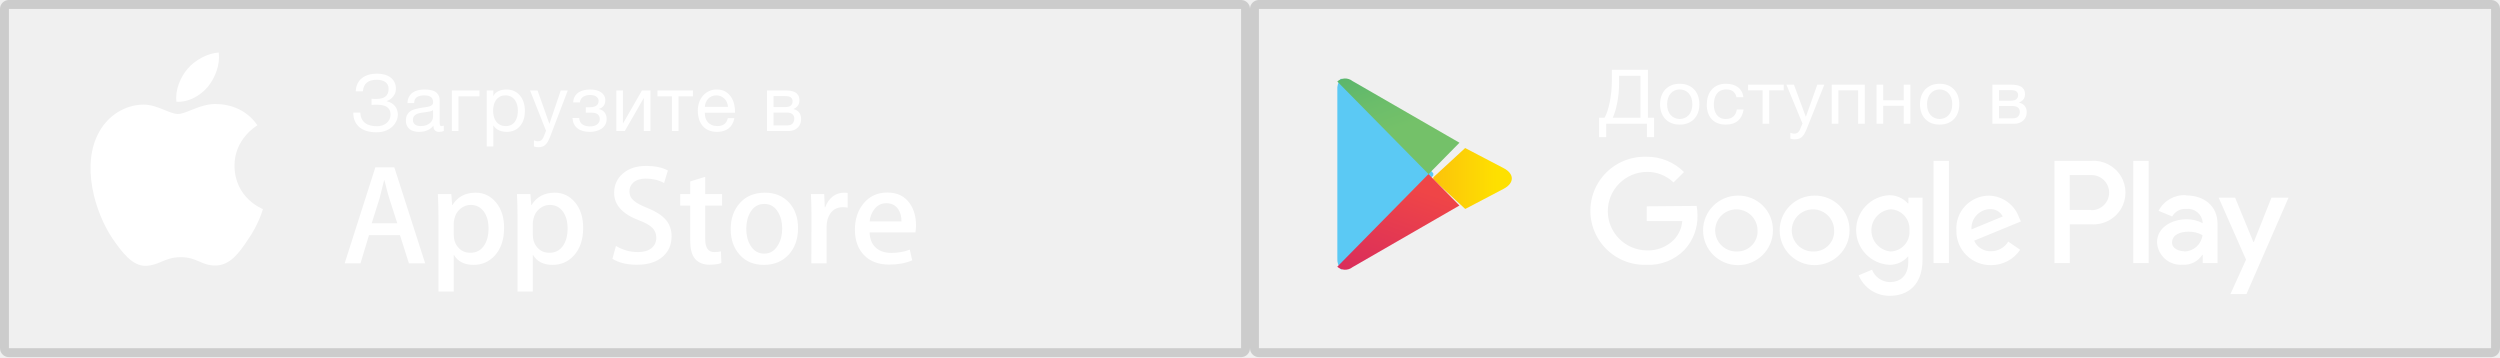
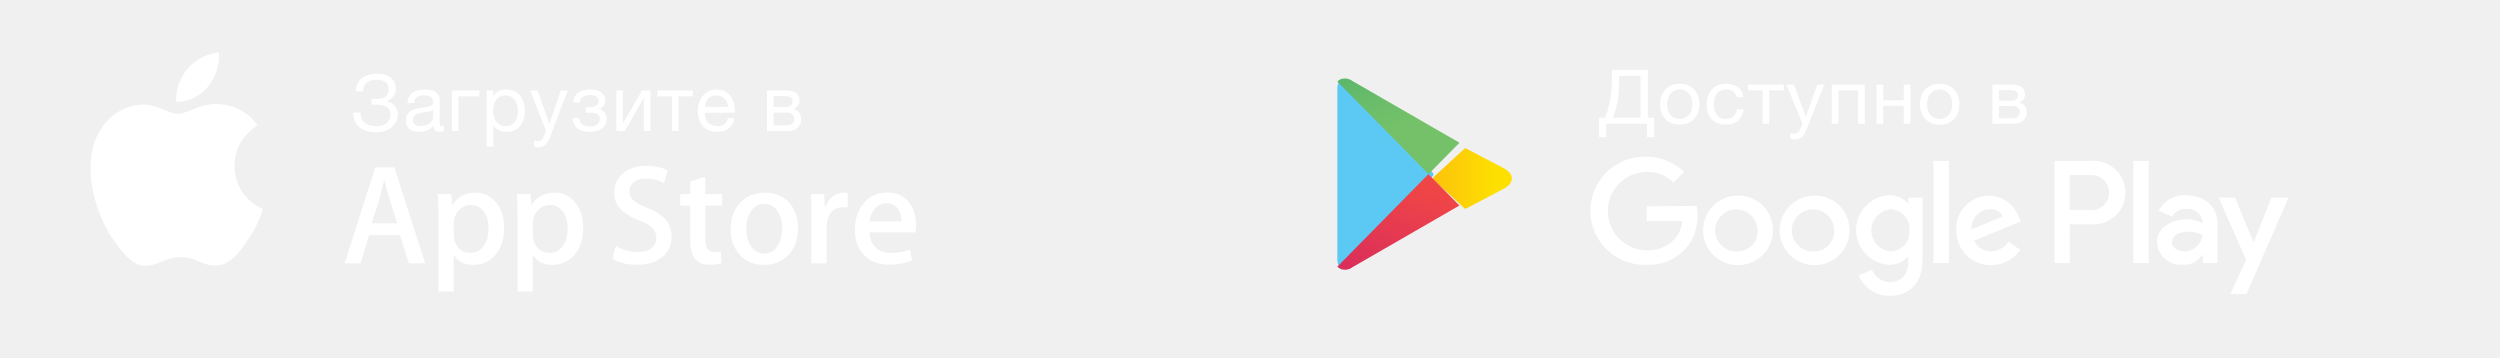
<svg xmlns="http://www.w3.org/2000/svg" width="280" height="40" viewBox="0 0 280 40" fill="none">
-   <rect x="140.5" y="0.5" width="139" height="39" rx="0.5" stroke="#CCCCCC" />
  <path fill-rule="evenodd" clip-rule="evenodd" d="M184.437 23.108V24.757H188.414C188.351 25.534 188.027 26.267 187.493 26.838C186.689 27.653 185.575 28.092 184.428 28.047C182.013 28.011 180.074 26.052 180.074 23.649C180.074 21.246 182.013 19.288 184.428 19.252C185.549 19.234 186.631 19.659 187.437 20.433L188.607 19.27C187.507 18.162 186.002 17.544 184.437 17.557C182.209 17.473 180.113 18.607 178.975 20.514C177.836 22.421 177.836 24.795 178.975 26.702C180.113 28.609 182.209 29.744 184.437 29.66C186.031 29.731 187.579 29.113 188.681 27.964C189.645 26.909 190.16 25.523 190.117 24.098C190.12 23.751 190.089 23.404 190.025 23.063L184.437 23.108ZM194.646 21.908C192.487 21.914 190.74 23.659 190.744 25.808C190.747 27.957 192.5 29.697 194.659 29.695C196.819 29.694 198.568 27.951 198.569 25.802C198.584 24.761 198.173 23.759 197.432 23.025C196.691 22.291 195.682 21.888 194.636 21.908H194.646ZM199.323 25.814C199.316 23.666 201.058 21.918 203.217 21.908C204.262 21.888 205.271 22.291 206.012 23.026C206.753 23.759 207.163 24.761 207.148 25.802C207.148 27.95 205.4 29.692 203.241 29.695C201.083 29.699 199.329 27.962 199.323 25.814ZM200.908 26.827C201.329 27.703 202.244 28.234 203.216 28.166C203.827 28.152 204.407 27.893 204.823 27.448C205.239 27.003 205.456 26.409 205.426 25.802C205.423 24.832 204.825 23.962 203.917 23.608C203.009 23.254 201.976 23.488 201.312 24.199C200.648 24.91 200.488 25.952 200.908 26.827ZM192.332 26.834C192.755 27.709 193.673 28.237 194.646 28.166H194.636C195.247 28.152 195.827 27.893 196.243 27.448C196.66 27.003 196.877 26.409 196.847 25.802C196.844 24.831 196.244 23.96 195.335 23.607C194.426 23.254 193.393 23.491 192.73 24.203C192.067 24.915 191.909 25.959 192.332 26.834ZM222.798 21.909C224.324 21.965 225.657 22.953 226.149 24.391L226.341 24.803L221.103 26.956C221.432 27.7 222.184 28.169 223 28.138C223.788 28.14 224.519 27.73 224.924 27.058L226.259 27.974C225.533 29.056 224.308 29.703 223 29.696C221.96 29.712 220.959 29.305 220.226 28.571C219.493 27.837 219.092 26.837 219.115 25.803C219.051 24.792 219.411 23.8 220.109 23.062C220.806 22.325 221.78 21.907 222.798 21.909ZM220.808 25.692C220.77 25.119 220.966 24.556 221.351 24.128C221.735 23.701 222.276 23.446 222.852 23.42C223.459 23.381 224.032 23.705 224.307 24.244L220.809 25.692H220.808ZM218.278 29.467H216.556H216.555V18.015H218.278V29.467ZM213.739 22.779H213.675C213.15 22.195 212.4 21.862 211.613 21.862C209.525 21.966 207.886 23.681 207.886 25.761C207.886 27.841 209.525 29.555 211.613 29.659C212.402 29.672 213.157 29.336 213.675 28.742H213.729V29.302C213.729 30.795 212.928 31.593 211.64 31.593C210.762 31.572 209.984 31.025 209.67 30.208L208.17 30.831C208.747 32.23 210.12 33.14 211.64 33.131C213.656 33.131 215.322 31.95 215.322 29.072V22.138H213.739V22.778V22.779ZM211.766 28.166L211.769 28.166H211.759L211.766 28.166ZM213.317 27.431C212.922 27.876 212.362 28.141 211.766 28.166C210.537 28.056 209.595 27.031 209.595 25.802C209.595 24.573 210.539 23.547 211.769 23.438C212.364 23.469 212.921 23.737 213.314 24.182C213.708 24.627 213.904 25.211 213.858 25.802C213.909 26.395 213.714 26.984 213.317 27.431ZM234.212 18.015H230.097V29.467H231.819V25.124H234.222C235.558 25.218 236.835 24.561 237.531 23.423C238.228 22.285 238.228 20.855 237.531 19.716C236.835 18.578 235.558 17.921 234.222 18.015H234.212ZM231.81 23.511H234.212L234.249 23.54C235.34 23.54 236.224 22.66 236.224 21.574C236.224 20.489 235.34 19.609 234.249 19.609H231.81V23.511ZM244.827 21.862C243.546 21.786 242.342 22.474 241.761 23.613L243.289 24.245C243.597 23.681 244.212 23.35 244.854 23.401C245.296 23.35 245.74 23.477 246.086 23.755C246.432 24.032 246.652 24.437 246.696 24.877V24.996C246.143 24.704 245.526 24.553 244.9 24.556C243.253 24.556 241.586 25.472 241.586 27.131C241.619 27.845 241.941 28.516 242.479 28.99C243.016 29.465 243.724 29.703 244.44 29.65C245.324 29.713 246.171 29.291 246.65 28.55H246.705V29.467H248.362V25.06C248.362 23.054 246.834 21.89 244.873 21.89L244.827 21.862ZM243.272 27.167C243.272 27.855 244.054 28.138 244.615 28.138L244.661 28.166C245.699 28.141 246.559 27.359 246.677 26.333C246.2 26.068 245.659 25.935 245.112 25.949C244.247 25.949 243.272 26.25 243.272 27.167ZM254.401 22.138L252.431 27.102H252.376L250.332 22.138H248.491L251.556 29.082L249.807 32.939H251.602L256.316 22.138H254.401ZM240.648 29.467H238.927V18.015H240.648V29.467Z" fill="white" />
  <path d="M150.149 8.85C149.873 9.197 149.741 9.643 149.782 10.092V28.95C149.756 29.386 149.893 29.815 150.165 30.151L150.223 30.211L160.526 19.65V19.401L150.206 8.79L150.149 8.85Z" fill="#5BC9F4" />
-   <path d="M164.096 23.395L160.526 20.099V19.867L164.096 16.579L164.174 16.619L168.415 18.838C169.626 19.468 169.626 20.505 168.415 21.144L164.19 23.362L164.096 23.395Z" fill="url('#paint0_linear_4426_1052')" />
-   <path d="M163.45 23.015L159.988 19.5L149.774 29.873C150.257 30.304 150.975 30.324 151.481 29.922L163.459 23.016" fill="url('#paint1_linear_4426_1052')" />
-   <path d="M163.459 15.985L151.481 9.078C150.973 8.676 150.26 8.696 149.774 9.127L159.997 19.5L163.459 15.985Z" fill="url('#paint2_linear_4426_1052')" />
+   <path d="M164.096 23.395L160.526 20.099V19.867L164.096 16.579L164.174 16.619L168.415 18.838C169.626 19.468 169.626 20.505 168.415 21.144L164.19 23.362L164.096 23.395Z" fill="url('#paint0_linear_4449_1082')" />
+   <path d="M163.45 23.015L159.988 19.5L149.774 29.873C150.257 30.304 150.975 30.324 151.481 29.922L163.459 23.016" fill="url('#paint1_linear_4449_1082')" />
+   <path d="M163.459 15.985L151.481 9.078C150.973 8.676 150.26 8.696 149.774 9.127L159.997 19.5L163.459 15.985Z" fill="url('#paint2_linear_4449_1082')" />
  <path fill-rule="evenodd" clip-rule="evenodd" d="M179.712 13.184H179.098V15.36H179.896V13.861H184.459V15.36H185.258V13.184H184.565V7.816H180.528L180.529 9.018C180.529 9.823 180.451 10.627 180.296 11.418C180.222 11.782 180.136 12.117 180.037 12.422C179.937 12.727 179.829 12.981 179.712 13.184ZM183.731 8.493V13.184H180.625C180.734 12.957 180.824 12.722 180.893 12.481C180.978 12.199 181.053 11.89 181.121 11.553C181.264 10.832 181.336 10.1 181.335 9.365V8.493H183.731ZM188.129 13.954C187.767 13.954 187.45 13.897 187.177 13.781C186.913 13.671 186.678 13.506 186.488 13.298C186.298 13.087 186.155 12.841 186.067 12.574C185.971 12.284 185.924 11.981 185.927 11.677C185.927 11.355 185.974 11.055 186.067 10.774C186.161 10.495 186.301 10.253 186.488 10.046C186.676 9.84 186.905 9.678 187.177 9.56C187.45 9.441 187.767 9.382 188.129 9.382C188.486 9.382 188.802 9.441 189.077 9.56C189.352 9.678 189.583 9.84 189.77 10.046C189.957 10.253 190.098 10.495 190.191 10.774C190.285 11.055 190.332 11.355 190.332 11.677C190.332 11.998 190.285 12.297 190.191 12.574C190.098 12.851 189.957 13.091 189.77 13.298C189.583 13.504 189.352 13.665 189.077 13.781C188.777 13.901 188.454 13.96 188.129 13.954ZM188.678 13.217C188.505 13.291 188.322 13.328 188.129 13.328C187.748 13.328 187.385 13.173 187.129 12.9C187 12.761 186.9 12.59 186.826 12.384C186.753 12.177 186.716 11.942 186.716 11.677C186.716 11.411 186.753 11.176 186.827 10.97C186.9 10.763 187 10.59 187.129 10.449C187.253 10.311 187.407 10.201 187.58 10.127C187.753 10.054 187.94 10.016 188.129 10.017C188.318 10.016 188.505 10.054 188.678 10.127C188.851 10.201 189.005 10.311 189.13 10.449C189.265 10.601 189.368 10.778 189.433 10.969C189.506 11.176 189.542 11.411 189.542 11.677C189.542 11.942 189.506 12.177 189.432 12.384C189.359 12.589 189.258 12.761 189.13 12.899C189.001 13.039 188.851 13.144 188.678 13.217ZM193.282 13.954C192.937 13.954 192.632 13.9 192.366 13.793C192.11 13.693 191.881 13.536 191.699 13.336C191.516 13.131 191.378 12.892 191.294 12.633C191.2 12.34 191.155 12.034 191.159 11.727C191.159 11.4 191.203 11.094 191.29 10.809C191.378 10.523 191.511 10.276 191.69 10.063C191.869 9.852 192.09 9.686 192.356 9.565C192.623 9.442 192.937 9.382 193.3 9.382C193.557 9.382 193.798 9.411 194.023 9.471C194.25 9.531 194.447 9.622 194.62 9.746C194.794 9.87 194.935 10.027 195.046 10.216C195.157 10.405 195.227 10.63 195.257 10.889H194.484C194.426 10.613 194.303 10.398 194.116 10.246C193.929 10.093 193.677 10.017 193.361 10.017C193.092 10.017 192.867 10.065 192.686 10.161C192.51 10.251 192.361 10.382 192.251 10.542C192.143 10.7 192.065 10.882 192.019 11.088C191.971 11.298 191.948 11.512 191.948 11.727C191.948 11.931 191.973 12.128 192.023 12.32C192.073 12.512 192.15 12.682 192.256 12.832C192.361 12.982 192.496 13.102 192.664 13.192C192.83 13.282 193.034 13.328 193.274 13.328C193.642 13.328 193.93 13.234 194.138 13.048C194.346 12.862 194.473 12.599 194.52 12.261H195.283C195.201 12.808 194.993 13.227 194.66 13.518C194.327 13.809 193.867 13.954 193.282 13.954ZM195.785 10.119H197.409V13.861H198.154V10.119H199.778V9.484H195.785V10.119ZM201.035 15.605C200.947 15.605 200.859 15.599 200.771 15.588C200.685 15.577 200.599 15.557 200.517 15.529V14.868L200.731 14.936C200.804 14.959 200.88 14.97 200.956 14.97C201.087 14.976 201.216 14.94 201.324 14.868C201.428 14.789 201.512 14.687 201.57 14.572L201.877 13.835L200.078 9.484H200.921L202.246 13.065H202.263L203.536 9.484H204.325L202.351 14.437C202.263 14.651 202.177 14.832 202.092 14.979C202.017 15.111 201.923 15.233 201.811 15.338C201.713 15.428 201.597 15.497 201.469 15.541C201.329 15.586 201.182 15.607 201.035 15.605ZM208.855 9.484H205.152V13.861H205.898V10.119H208.109V13.861H208.855V9.484ZM210.173 9.484H210.919V11.228H213.218V9.484H213.964V13.861H213.218V11.846H210.919V13.861H210.173V9.484ZM216.287 13.781C216.56 13.897 216.877 13.954 217.239 13.954C217.564 13.96 217.887 13.901 218.187 13.781C218.462 13.665 218.693 13.504 218.88 13.298C219.068 13.091 219.208 12.851 219.302 12.574C219.395 12.297 219.442 11.998 219.442 11.677C219.442 11.355 219.395 11.055 219.302 10.774C219.208 10.495 219.068 10.253 218.88 10.046C218.693 9.84 218.462 9.678 218.187 9.56C217.912 9.441 217.596 9.382 217.239 9.382C216.877 9.382 216.56 9.441 216.288 9.56C216.015 9.678 215.786 9.84 215.598 10.046C215.411 10.253 215.271 10.495 215.177 10.774C215.084 11.055 215.037 11.355 215.037 11.677C215.034 11.981 215.082 12.284 215.177 12.574C215.265 12.841 215.408 13.087 215.598 13.298C215.788 13.506 216.023 13.671 216.287 13.781ZM217.239 13.328C217.432 13.328 217.615 13.291 217.788 13.217C217.961 13.144 218.111 13.039 218.24 12.899C218.368 12.761 218.469 12.589 218.542 12.384C218.616 12.177 218.652 11.942 218.652 11.677C218.652 11.411 218.616 11.176 218.543 10.969C218.478 10.778 218.375 10.601 218.24 10.449C218.116 10.311 217.961 10.201 217.788 10.127C217.615 10.054 217.428 10.016 217.239 10.017C217.05 10.016 216.863 10.054 216.69 10.127C216.517 10.201 216.363 10.311 216.239 10.449C216.11 10.59 216.01 10.763 215.937 10.97C215.863 11.176 215.827 11.411 215.827 11.677C215.827 11.942 215.863 12.177 215.936 12.384C216.01 12.59 216.11 12.761 216.239 12.9C216.368 13.039 216.518 13.144 216.69 13.217C216.864 13.291 217.046 13.328 217.239 13.328ZM225.246 9.484H223.149V13.861H225.615C225.804 13.863 225.991 13.83 226.168 13.764C226.337 13.698 226.484 13.61 226.606 13.497C226.73 13.383 226.828 13.244 226.892 13.09C226.959 12.932 226.993 12.76 226.993 12.574C226.993 12.28 226.915 12.041 226.76 11.854C226.604 11.668 226.396 11.55 226.133 11.499V11.49C226.343 11.394 226.507 11.273 226.624 11.126C226.741 10.979 226.799 10.787 226.799 10.55C226.799 10.33 226.756 10.15 226.668 10.009C226.58 9.867 226.463 9.758 226.317 9.683C226.171 9.606 226.006 9.554 225.822 9.526C225.636 9.498 225.445 9.484 225.246 9.484ZM225.474 13.251C225.72 13.251 225.905 13.183 226.032 13.044C226.16 12.899 226.227 12.714 226.22 12.523C226.228 12.344 226.154 12.171 226.018 12.049C225.884 11.931 225.659 11.871 225.343 11.871H223.886V13.251H225.474ZM225.838 11.109C225.713 11.222 225.489 11.279 225.167 11.279H223.886V10.093H225.167C225.495 10.093 225.72 10.142 225.843 10.241C225.969 10.346 226.037 10.501 226.027 10.661C226.035 10.829 225.966 10.993 225.838 11.109Z" fill="white" />
-   <rect x="0.5" y="0.5" width="139" height="39" rx="0.5" stroke="#CCCCCC" />
  <path fill-rule="evenodd" clip-rule="evenodd" d="M19.761 11.393C21.083 11.491 22.441 10.721 23.288 9.713C24.101 8.689 24.658 7.297 24.503 5.884C23.326 5.937 21.856 6.703 21.008 7.704C20.258 8.586 19.588 10.032 19.761 11.393ZM29.446 23.415C29.408 23.401 26.296 22.206 26.265 18.588C26.238 15.593 28.682 14.124 28.83 14.035L28.833 14.034C27.428 11.971 25.25 11.688 24.484 11.666C23.364 11.548 22.265 11.987 21.367 12.346C20.798 12.573 20.309 12.769 19.948 12.769C19.535 12.769 19.033 12.565 18.469 12.337C17.732 12.039 16.892 11.698 16.016 11.717C14.025 11.748 12.162 12.908 11.141 14.709C9.034 18.383 10.605 23.782 12.625 26.752C13.635 28.206 14.816 29.829 16.36 29.773C17.061 29.744 17.558 29.533 18.072 29.315C18.666 29.064 19.282 28.803 20.26 28.803C21.183 28.803 21.773 29.056 22.338 29.298C22.881 29.531 23.402 29.754 24.172 29.735C25.795 29.71 26.817 28.275 27.791 26.807C28.959 25.141 29.426 23.499 29.446 23.415Z" fill="white" />
  <path fill-rule="evenodd" clip-rule="evenodd" d="M74.268 28.709C74.901 28.135 75.217 27.39 75.217 26.476C75.217 25.733 75 25.111 74.568 24.613C74.134 24.113 73.459 23.677 72.54 23.306C71.789 23.007 71.271 22.73 70.987 22.476C70.659 22.199 70.497 21.848 70.497 21.423C70.497 21.039 70.64 20.715 70.924 20.449C71.262 20.152 71.732 20.003 72.334 20.003C73.095 20.003 73.776 20.168 74.377 20.497L74.804 19.093C74.16 18.752 73.353 18.582 72.381 18.582C71.292 18.582 70.421 18.865 69.767 19.429C69.112 19.993 68.784 20.717 68.784 21.601C68.784 22.954 69.718 23.983 71.588 24.684C72.275 24.94 72.766 25.217 73.061 25.516C73.357 25.814 73.504 26.181 73.504 26.618C73.504 27.107 73.326 27.5 72.967 27.792C72.606 28.085 72.106 28.232 71.461 28.232C70.59 28.239 69.733 28.001 68.988 27.545L68.592 28.981C69.288 29.428 70.21 29.651 71.359 29.651C72.603 29.651 73.572 29.337 74.268 28.709ZM47.617 29.491H45.796L44.796 26.334H41.327L40.377 29.491H38.602L42.04 18.739H44.163L47.617 29.491ZM44.497 25.008L43.594 22.201C43.498 21.914 43.319 21.239 43.055 20.175H43.023C42.918 20.632 42.749 21.308 42.516 22.201L41.629 25.008H44.497ZM55.397 28.645C56.104 27.881 56.458 26.839 56.458 25.52C56.458 24.339 56.154 23.387 55.546 22.664C54.94 21.941 54.181 21.58 53.273 21.58C52.111 21.58 51.246 22.042 50.675 22.968H50.643L50.547 21.739H49.042C49.084 22.611 49.107 23.461 49.107 24.291V32.65H50.817V28.566H50.849C51.293 29.3 52.022 29.666 53.035 29.666C53.975 29.666 54.762 29.326 55.397 28.645ZM54.716 25.582C54.716 24.828 54.547 24.205 54.208 23.717C53.838 23.206 53.341 22.95 52.719 22.95C52.296 22.95 51.914 23.093 51.571 23.373C51.227 23.656 51.002 24.025 50.897 24.483C50.85 24.654 50.824 24.83 50.818 25.007V26.3C50.818 26.864 50.989 27.34 51.333 27.728C51.676 28.117 52.123 28.311 52.672 28.311C53.316 28.311 53.816 28.061 54.175 27.561C54.535 27.061 54.716 26.402 54.716 25.582ZM64.252 28.645C64.961 27.881 65.314 26.839 65.314 25.52C65.314 24.339 65.01 23.387 64.404 22.664C63.796 21.941 63.038 21.58 62.13 21.58C60.968 21.58 60.102 22.042 59.532 22.968H59.5L59.404 21.739H57.901C57.942 22.611 57.964 23.461 57.964 24.291V32.65H59.674V28.566H59.706C60.149 29.3 60.878 29.666 61.892 29.666C62.831 29.666 63.619 29.326 64.252 28.645ZM63.572 25.582C63.572 24.828 63.402 24.205 63.063 23.717C62.694 23.206 62.199 22.95 61.575 22.95C61.152 22.95 60.77 23.093 60.426 23.373C60.082 23.656 59.859 24.025 59.753 24.483C59.707 24.654 59.68 24.83 59.674 25.007V26.3C59.674 26.864 59.846 27.34 60.188 27.728C60.531 28.116 60.978 28.311 61.528 28.311C62.172 28.311 62.673 28.061 63.032 27.561C63.391 27.061 63.572 26.402 63.572 25.582ZM80.872 23.031H78.986V26.796C78.986 27.753 79.319 28.232 79.986 28.232C80.291 28.232 80.544 28.204 80.745 28.151L80.793 29.459C80.455 29.586 80.012 29.65 79.462 29.65C78.787 29.65 78.259 29.443 77.878 29.027C77.497 28.612 77.306 27.916 77.306 26.937V23.03H76.183V21.736H77.306V20.317L78.986 19.806V21.736H80.872V23.03V23.031ZM88.366 28.486C89.041 27.722 89.381 26.743 89.381 25.551C89.381 24.392 89.053 23.445 88.397 22.713C87.71 21.958 86.802 21.58 85.672 21.58C84.499 21.58 83.567 21.963 82.876 22.73C82.184 23.494 81.838 24.478 81.838 25.679C81.838 26.828 82.174 27.78 82.844 28.535C83.516 29.289 84.415 29.666 85.545 29.666C86.717 29.666 87.658 29.274 88.366 28.486ZM87.606 25.607C87.606 24.892 87.454 24.279 87.147 23.768C86.788 23.148 86.276 22.84 85.611 22.84C84.922 22.84 84.401 23.149 84.043 23.768C83.735 24.28 83.583 24.903 83.583 25.639C83.583 26.354 83.735 26.968 84.043 27.478C84.411 28.097 84.929 28.406 85.596 28.406C86.249 28.406 86.762 28.091 87.131 27.462C87.447 26.941 87.606 26.321 87.606 25.607ZM94.941 23.253L94.942 23.253H94.941V23.253ZM94.941 23.253C94.763 23.221 94.583 23.205 94.402 23.206C93.801 23.206 93.335 23.435 93.007 23.893C92.723 24.296 92.58 24.807 92.58 25.423V29.491H90.87L90.886 24.18C90.886 23.286 90.864 22.473 90.822 21.739H92.312L92.375 23.223H92.422C92.603 22.713 92.888 22.303 93.277 21.995C93.634 21.726 94.068 21.58 94.514 21.58C94.672 21.58 94.814 21.591 94.941 21.611V23.253ZM102.593 25.248C102.593 25.557 102.573 25.817 102.53 26.03H97.398C97.417 26.796 97.666 27.381 98.142 27.785C98.575 28.146 99.134 28.327 99.82 28.327C100.581 28.327 101.274 28.205 101.898 27.961L102.166 29.156C101.437 29.476 100.577 29.635 99.585 29.635C98.39 29.635 97.453 29.281 96.771 28.574C96.09 27.867 95.75 26.918 95.75 25.727C95.75 24.558 96.067 23.585 96.7 22.809C97.366 21.979 98.263 21.565 99.393 21.565C100.503 21.565 101.343 21.979 101.914 22.809C102.366 23.467 102.593 24.282 102.593 25.248ZM100.629 23.478C100.861 23.85 100.973 24.291 100.961 24.801V24.8H97.398C97.45 24.28 97.619 23.833 97.904 23.461C98.252 22.993 98.707 22.759 99.265 22.759C99.878 22.759 100.333 22.999 100.629 23.478Z" fill="white" />
  <path fill-rule="evenodd" clip-rule="evenodd" d="M42.142 14.815C41.77 14.815 41.426 14.771 41.112 14.683C40.816 14.604 40.538 14.467 40.295 14.279C40.065 14.096 39.881 13.861 39.759 13.593C39.631 13.318 39.567 12.989 39.567 12.608H40.361C40.367 12.89 40.42 13.128 40.522 13.324C40.625 13.522 40.758 13.679 40.925 13.799C41.09 13.92 41.284 14.006 41.505 14.059C41.726 14.112 41.962 14.138 42.212 14.138C42.428 14.138 42.628 14.108 42.815 14.045C42.991 13.989 43.156 13.899 43.3 13.781C43.583 13.548 43.745 13.197 43.74 12.828C43.74 12.6 43.696 12.414 43.609 12.271C43.526 12.13 43.407 12.015 43.265 11.936C43.109 11.853 42.941 11.798 42.766 11.773C42.577 11.744 42.378 11.729 42.168 11.729C42.081 11.729 41.982 11.731 41.872 11.734C41.784 11.736 41.697 11.74 41.61 11.747V11.061C41.679 11.073 41.773 11.079 41.889 11.079H42.168C42.366 11.079 42.548 11.059 42.715 11.021C42.88 10.983 43.022 10.921 43.141 10.833C43.263 10.743 43.359 10.623 43.421 10.485C43.489 10.341 43.522 10.165 43.522 9.954C43.528 9.786 43.49 9.619 43.413 9.47C43.342 9.343 43.24 9.235 43.116 9.158C42.985 9.076 42.84 9.018 42.688 8.987C42.523 8.951 42.355 8.933 42.186 8.934C41.726 8.934 41.365 9.035 41.103 9.237C40.841 9.44 40.687 9.769 40.641 10.226H39.846C39.858 9.892 39.926 9.601 40.052 9.351C40.177 9.102 40.344 8.898 40.553 8.736C40.763 8.575 41.009 8.453 41.291 8.371C41.574 8.289 41.88 8.248 42.212 8.248C42.509 8.248 42.786 8.281 43.046 8.349C43.305 8.417 43.531 8.521 43.722 8.661C43.915 8.802 44.066 8.979 44.176 9.194C44.287 9.408 44.342 9.661 44.342 9.954C44.342 10.124 44.313 10.282 44.255 10.428C44.197 10.575 44.119 10.707 44.024 10.824C43.838 11.052 43.591 11.223 43.312 11.316V11.343C43.503 11.379 43.687 11.448 43.853 11.549C44.153 11.728 44.376 12.011 44.482 12.345C44.535 12.509 44.561 12.676 44.561 12.846C44.545 13.327 44.346 13.783 44.006 14.12C43.79 14.333 43.535 14.502 43.256 14.617C42.949 14.749 42.579 14.815 42.142 14.815ZM46.955 14.771C46.761 14.772 46.568 14.75 46.379 14.705C46.207 14.665 46.045 14.59 45.903 14.485C45.765 14.382 45.654 14.246 45.579 14.09C45.496 13.907 45.456 13.707 45.462 13.505C45.462 13.247 45.506 13.036 45.593 12.872C45.68 12.708 45.795 12.575 45.937 12.472C46.081 12.369 46.243 12.292 46.427 12.239C46.611 12.187 46.798 12.143 46.99 12.107C47.194 12.066 47.388 12.036 47.571 12.015C47.754 11.995 47.915 11.966 48.055 11.927C48.177 11.898 48.291 11.841 48.387 11.761C48.468 11.687 48.509 11.58 48.509 11.44C48.515 11.302 48.483 11.165 48.417 11.044C48.36 10.948 48.279 10.869 48.182 10.815C48.081 10.761 47.971 10.725 47.858 10.71C47.741 10.692 47.623 10.684 47.505 10.684C47.191 10.684 46.929 10.743 46.719 10.863C46.51 10.984 46.396 11.211 46.379 11.545H45.637C45.648 11.264 45.706 11.026 45.811 10.833C45.916 10.639 46.056 10.483 46.23 10.362C46.405 10.242 46.604 10.156 46.829 10.103C47.052 10.05 47.292 10.024 47.549 10.024C47.752 10.024 47.954 10.039 48.156 10.068C48.357 10.097 48.538 10.157 48.701 10.248C48.864 10.34 48.995 10.467 49.094 10.631C49.193 10.795 49.242 11.009 49.242 11.272V13.611C49.242 13.787 49.252 13.915 49.273 13.998C49.293 14.08 49.362 14.121 49.478 14.121C49.555 14.116 49.632 14.101 49.705 14.077V14.657C49.577 14.733 49.4 14.771 49.172 14.771C49.005 14.78 48.84 14.721 48.715 14.608C48.6 14.501 48.544 14.323 48.544 14.077C48.355 14.312 48.11 14.494 47.832 14.608C47.561 14.717 47.269 14.771 46.955 14.771ZM47.749 14.019C47.575 14.087 47.365 14.12 47.121 14.12C47.004 14.12 46.894 14.109 46.789 14.085C46.691 14.065 46.598 14.026 46.514 13.971C46.436 13.918 46.37 13.848 46.322 13.765C46.272 13.679 46.248 13.575 46.248 13.452C46.248 13.265 46.289 13.117 46.374 13.008C46.46 12.898 46.573 12.812 46.702 12.758C46.847 12.696 46.999 12.655 47.156 12.635L47.658 12.565C47.823 12.541 47.982 12.515 48.134 12.485C48.267 12.464 48.393 12.41 48.5 12.327V13.092C48.498 13.209 48.471 13.324 48.422 13.43C48.364 13.557 48.281 13.672 48.177 13.765C48.067 13.867 47.924 13.951 47.749 14.019ZM50.606 10.13H53.697V10.789H51.348V14.674H50.606V10.13ZM55.253 10.13H54.511V16.406H55.253V14.068H55.271C55.349 14.199 55.451 14.314 55.571 14.407C55.688 14.496 55.816 14.568 55.952 14.622C56.2 14.718 56.463 14.769 56.729 14.771C57.04 14.778 57.348 14.715 57.632 14.586C57.883 14.47 58.104 14.297 58.278 14.081C58.454 13.859 58.585 13.605 58.663 13.333C58.747 13.05 58.789 12.743 58.789 12.415C58.789 12.093 58.745 11.788 58.658 11.501C58.571 11.214 58.442 10.961 58.269 10.741C58.098 10.52 57.883 10.347 57.623 10.218C57.364 10.089 57.06 10.024 56.711 10.024C56.397 10.024 56.109 10.081 55.847 10.195C55.585 10.31 55.393 10.493 55.271 10.745H55.253V10.13ZM56.65 14.121C56.9 14.121 57.113 14.071 57.287 13.971C57.462 13.872 57.602 13.74 57.706 13.576C57.811 13.412 57.887 13.224 57.934 13.013C57.98 12.799 58.004 12.581 58.003 12.363C58.003 12.153 57.975 11.945 57.92 11.743C57.869 11.549 57.783 11.366 57.668 11.202C57.554 11.043 57.404 10.914 57.231 10.824C57.037 10.727 56.823 10.678 56.606 10.684C56.356 10.684 56.144 10.733 55.969 10.833C55.794 10.933 55.652 11.062 55.541 11.224C55.428 11.39 55.347 11.577 55.302 11.774C55.2 12.191 55.201 12.627 55.306 13.043C55.358 13.252 55.441 13.435 55.554 13.593C55.668 13.751 55.815 13.878 55.995 13.975C56.176 14.073 56.394 14.121 56.65 14.121ZM60.057 16.468C60.144 16.479 60.232 16.485 60.319 16.485C60.465 16.488 60.611 16.465 60.751 16.419C60.878 16.374 60.995 16.302 61.092 16.208C61.203 16.099 61.297 15.973 61.37 15.835C61.456 15.682 61.541 15.495 61.629 15.272L63.593 10.13H62.807L61.541 13.848H61.524L60.205 10.13H59.367L61.157 14.648L60.852 15.413C60.794 15.533 60.71 15.638 60.607 15.72C60.5 15.795 60.371 15.832 60.24 15.826C60.165 15.826 60.089 15.814 60.017 15.791L59.804 15.72V16.406C59.886 16.436 59.971 16.456 60.057 16.468ZM66.075 14.771C65.475 14.771 65.006 14.636 64.669 14.367C64.331 14.097 64.148 13.713 64.119 13.215H64.87C64.893 13.549 65.015 13.79 65.236 13.936C65.457 14.082 65.734 14.156 66.066 14.156C66.421 14.156 66.694 14.08 66.886 13.927C67.07 13.792 67.177 13.576 67.175 13.347C67.175 13.118 67.102 12.94 66.956 12.811C66.811 12.682 66.563 12.617 66.214 12.617H65.612V12.011H66.092C66.354 12.011 66.578 11.957 66.764 11.849C66.951 11.739 67.044 11.551 67.044 11.281C67.044 11.111 66.964 10.962 66.803 10.833C66.643 10.704 66.406 10.639 66.092 10.639C65.958 10.639 65.826 10.654 65.694 10.684C65.563 10.713 65.446 10.76 65.341 10.824C65.236 10.889 65.147 10.976 65.079 11.079C65.005 11.196 64.961 11.328 64.948 11.466H64.197C64.215 11.184 64.282 10.952 64.398 10.767C64.515 10.582 64.66 10.436 64.835 10.327C65.009 10.22 65.207 10.141 65.428 10.095C65.65 10.048 65.874 10.024 66.101 10.024C66.334 10.024 66.552 10.048 66.755 10.095C66.959 10.141 67.138 10.216 67.292 10.319C67.447 10.422 67.568 10.549 67.66 10.701C67.75 10.853 67.794 11.035 67.794 11.246C67.794 11.51 67.721 11.724 67.571 11.888C67.441 12.041 67.265 12.149 67.07 12.195V12.213C67.175 12.231 67.279 12.266 67.384 12.319C67.49 12.372 67.585 12.445 67.663 12.533C67.745 12.625 67.812 12.736 67.864 12.867C67.917 13 67.943 13.154 67.943 13.329C67.954 13.769 67.735 14.183 67.367 14.419C67.192 14.537 66.993 14.625 66.769 14.683C66.544 14.742 66.313 14.771 66.075 14.771ZM69.77 10.13H69.028V14.674H69.979L72.109 10.965V14.674H72.852V10.13H71.9L69.77 13.839V10.13ZM75.254 10.789H73.639V10.13H77.612V10.789H75.997V14.674H75.254V10.789ZM79.373 14.595C79.644 14.712 79.96 14.771 80.32 14.771C80.833 14.771 81.257 14.643 81.595 14.389C81.933 14.133 82.151 13.748 82.25 13.233H81.516C81.452 13.531 81.32 13.754 81.119 13.901C80.919 14.047 80.661 14.12 80.347 14.12C80.102 14.12 79.89 14.079 79.709 13.997C79.529 13.915 79.38 13.806 79.264 13.667C79.147 13.53 79.063 13.372 79.011 13.193C78.958 13.014 78.935 12.825 78.941 12.626H82.32C82.331 12.351 82.307 12.06 82.246 11.756C82.185 11.451 82.074 11.17 81.913 10.912C81.753 10.654 81.542 10.442 81.276 10.274C81.011 10.107 80.678 10.024 80.277 10.024C79.697 10.014 79.141 10.258 78.754 10.692C78.564 10.903 78.417 11.153 78.312 11.444C78.207 11.734 78.155 12.049 78.155 12.389C78.155 12.734 78.2 13.054 78.291 13.347C78.373 13.624 78.511 13.882 78.696 14.103C78.881 14.317 79.113 14.486 79.373 14.595ZM81.534 11.967C81.523 11.794 81.484 11.625 81.416 11.466C81.353 11.313 81.261 11.175 81.145 11.057C80.903 10.814 80.575 10.68 80.233 10.683C80.041 10.683 79.868 10.717 79.714 10.785C79.564 10.849 79.429 10.943 79.316 11.061C79.206 11.179 79.118 11.315 79.054 11.47C78.99 11.628 78.951 11.796 78.941 11.967H81.534ZM87.99 10.13H85.903V14.674H88.357C88.545 14.676 88.731 14.642 88.907 14.574C89.075 14.505 89.221 14.414 89.343 14.296C89.466 14.178 89.563 14.034 89.626 13.874C89.694 13.71 89.727 13.532 89.727 13.338C89.727 13.034 89.651 12.784 89.496 12.591C89.341 12.398 89.134 12.275 88.872 12.222V12.213C89.081 12.113 89.244 11.987 89.361 11.835C89.477 11.683 89.535 11.483 89.535 11.237C89.535 11.009 89.492 10.821 89.404 10.675C89.317 10.528 89.201 10.415 89.055 10.337C88.909 10.257 88.746 10.203 88.562 10.174C88.378 10.144 88.188 10.13 87.99 10.13ZM88.217 14.041C88.461 14.041 88.646 13.97 88.772 13.826C88.899 13.676 88.966 13.483 88.959 13.285C88.967 13.1 88.894 12.92 88.758 12.793C88.624 12.67 88.4 12.608 88.086 12.608H86.637V14.041H88.217ZM88.579 11.817C88.455 11.934 88.231 11.993 87.911 11.993H86.637V10.762H87.911C88.237 10.762 88.461 10.813 88.584 10.916C88.709 11.024 88.776 11.185 88.767 11.351C88.774 11.527 88.706 11.697 88.579 11.817Z" fill="white" />
  <defs>
-     <linearGradient id="paint0_linear_4426_1052" x1="167.63" y1="11.892" x2="146.735" y2="11.892" gradientUnits="userSpaceOnUse">
+     <linearGradient id="paint0_linear_4449_1082" x1="167.63" y1="11.892" x2="146.735" y2="11.892" gradientUnits="userSpaceOnUse">
      <stop stop-color="#FEE000" />
      <stop offset="0.42" stop-color="#FBBC0E" />
      <stop offset="0.78" stop-color="#FAA418" />
      <stop offset="1" stop-color="#F99B1C" />
    </linearGradient>
-     <linearGradient id="paint1_linear_4426_1052" x1="147.373" y1="17.189" x2="140.317" y2="37.433" gradientUnits="userSpaceOnUse">
+     <linearGradient id="paint1_linear_4449_1082" x1="147.373" y1="17.189" x2="140.317" y2="37.433" gradientUnits="userSpaceOnUse">
      <stop stop-color="#EF4547" />
      <stop offset="1" stop-color="#C6186D" />
    </linearGradient>
-     <linearGradient id="paint2_linear_4426_1052" x1="138.769" y1="2.011" x2="144.536" y2="18.536" gradientUnits="userSpaceOnUse">
+     <linearGradient id="paint2_linear_4449_1082" x1="138.769" y1="2.011" x2="144.536" y2="18.536" gradientUnits="userSpaceOnUse">
      <stop stop-color="#279E6F" />
      <stop offset="0.04" stop-color="#2BA06F" />
      <stop offset="0.46" stop-color="#53B26C" />
      <stop offset="0.8" stop-color="#6BBD6A" />
      <stop offset="1" stop-color="#74C169" />
    </linearGradient>
  </defs>
</svg>
